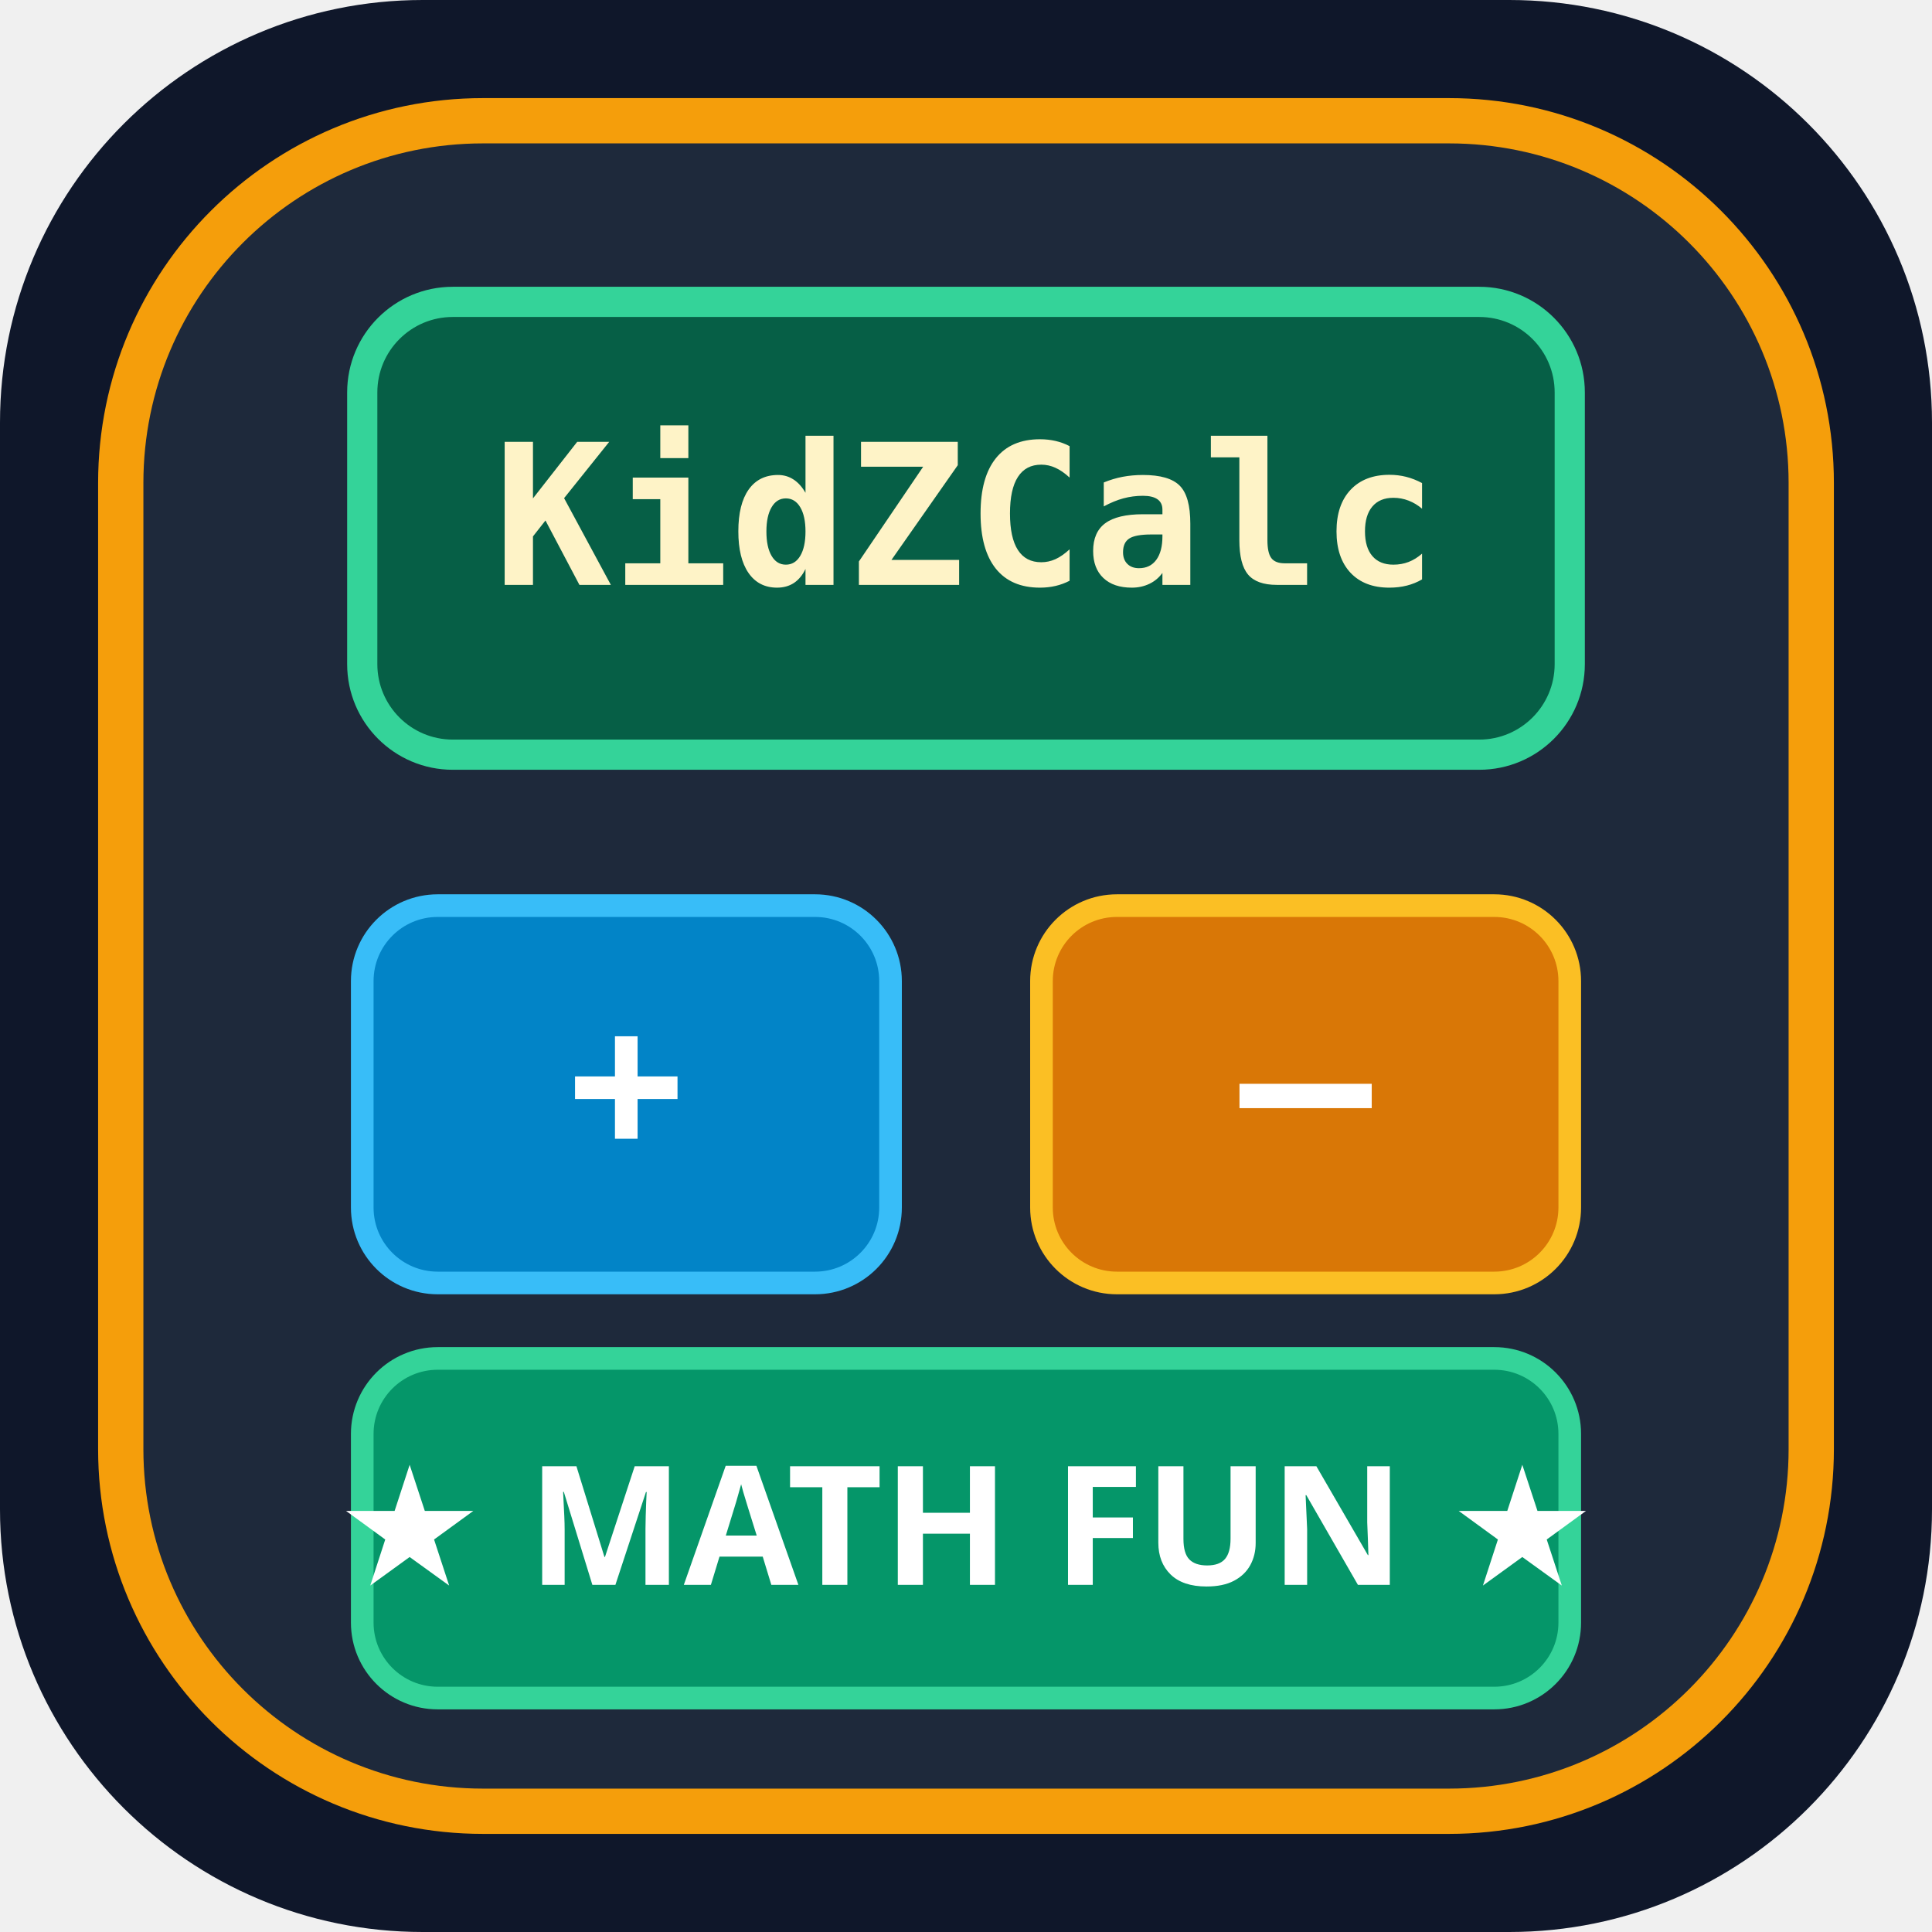
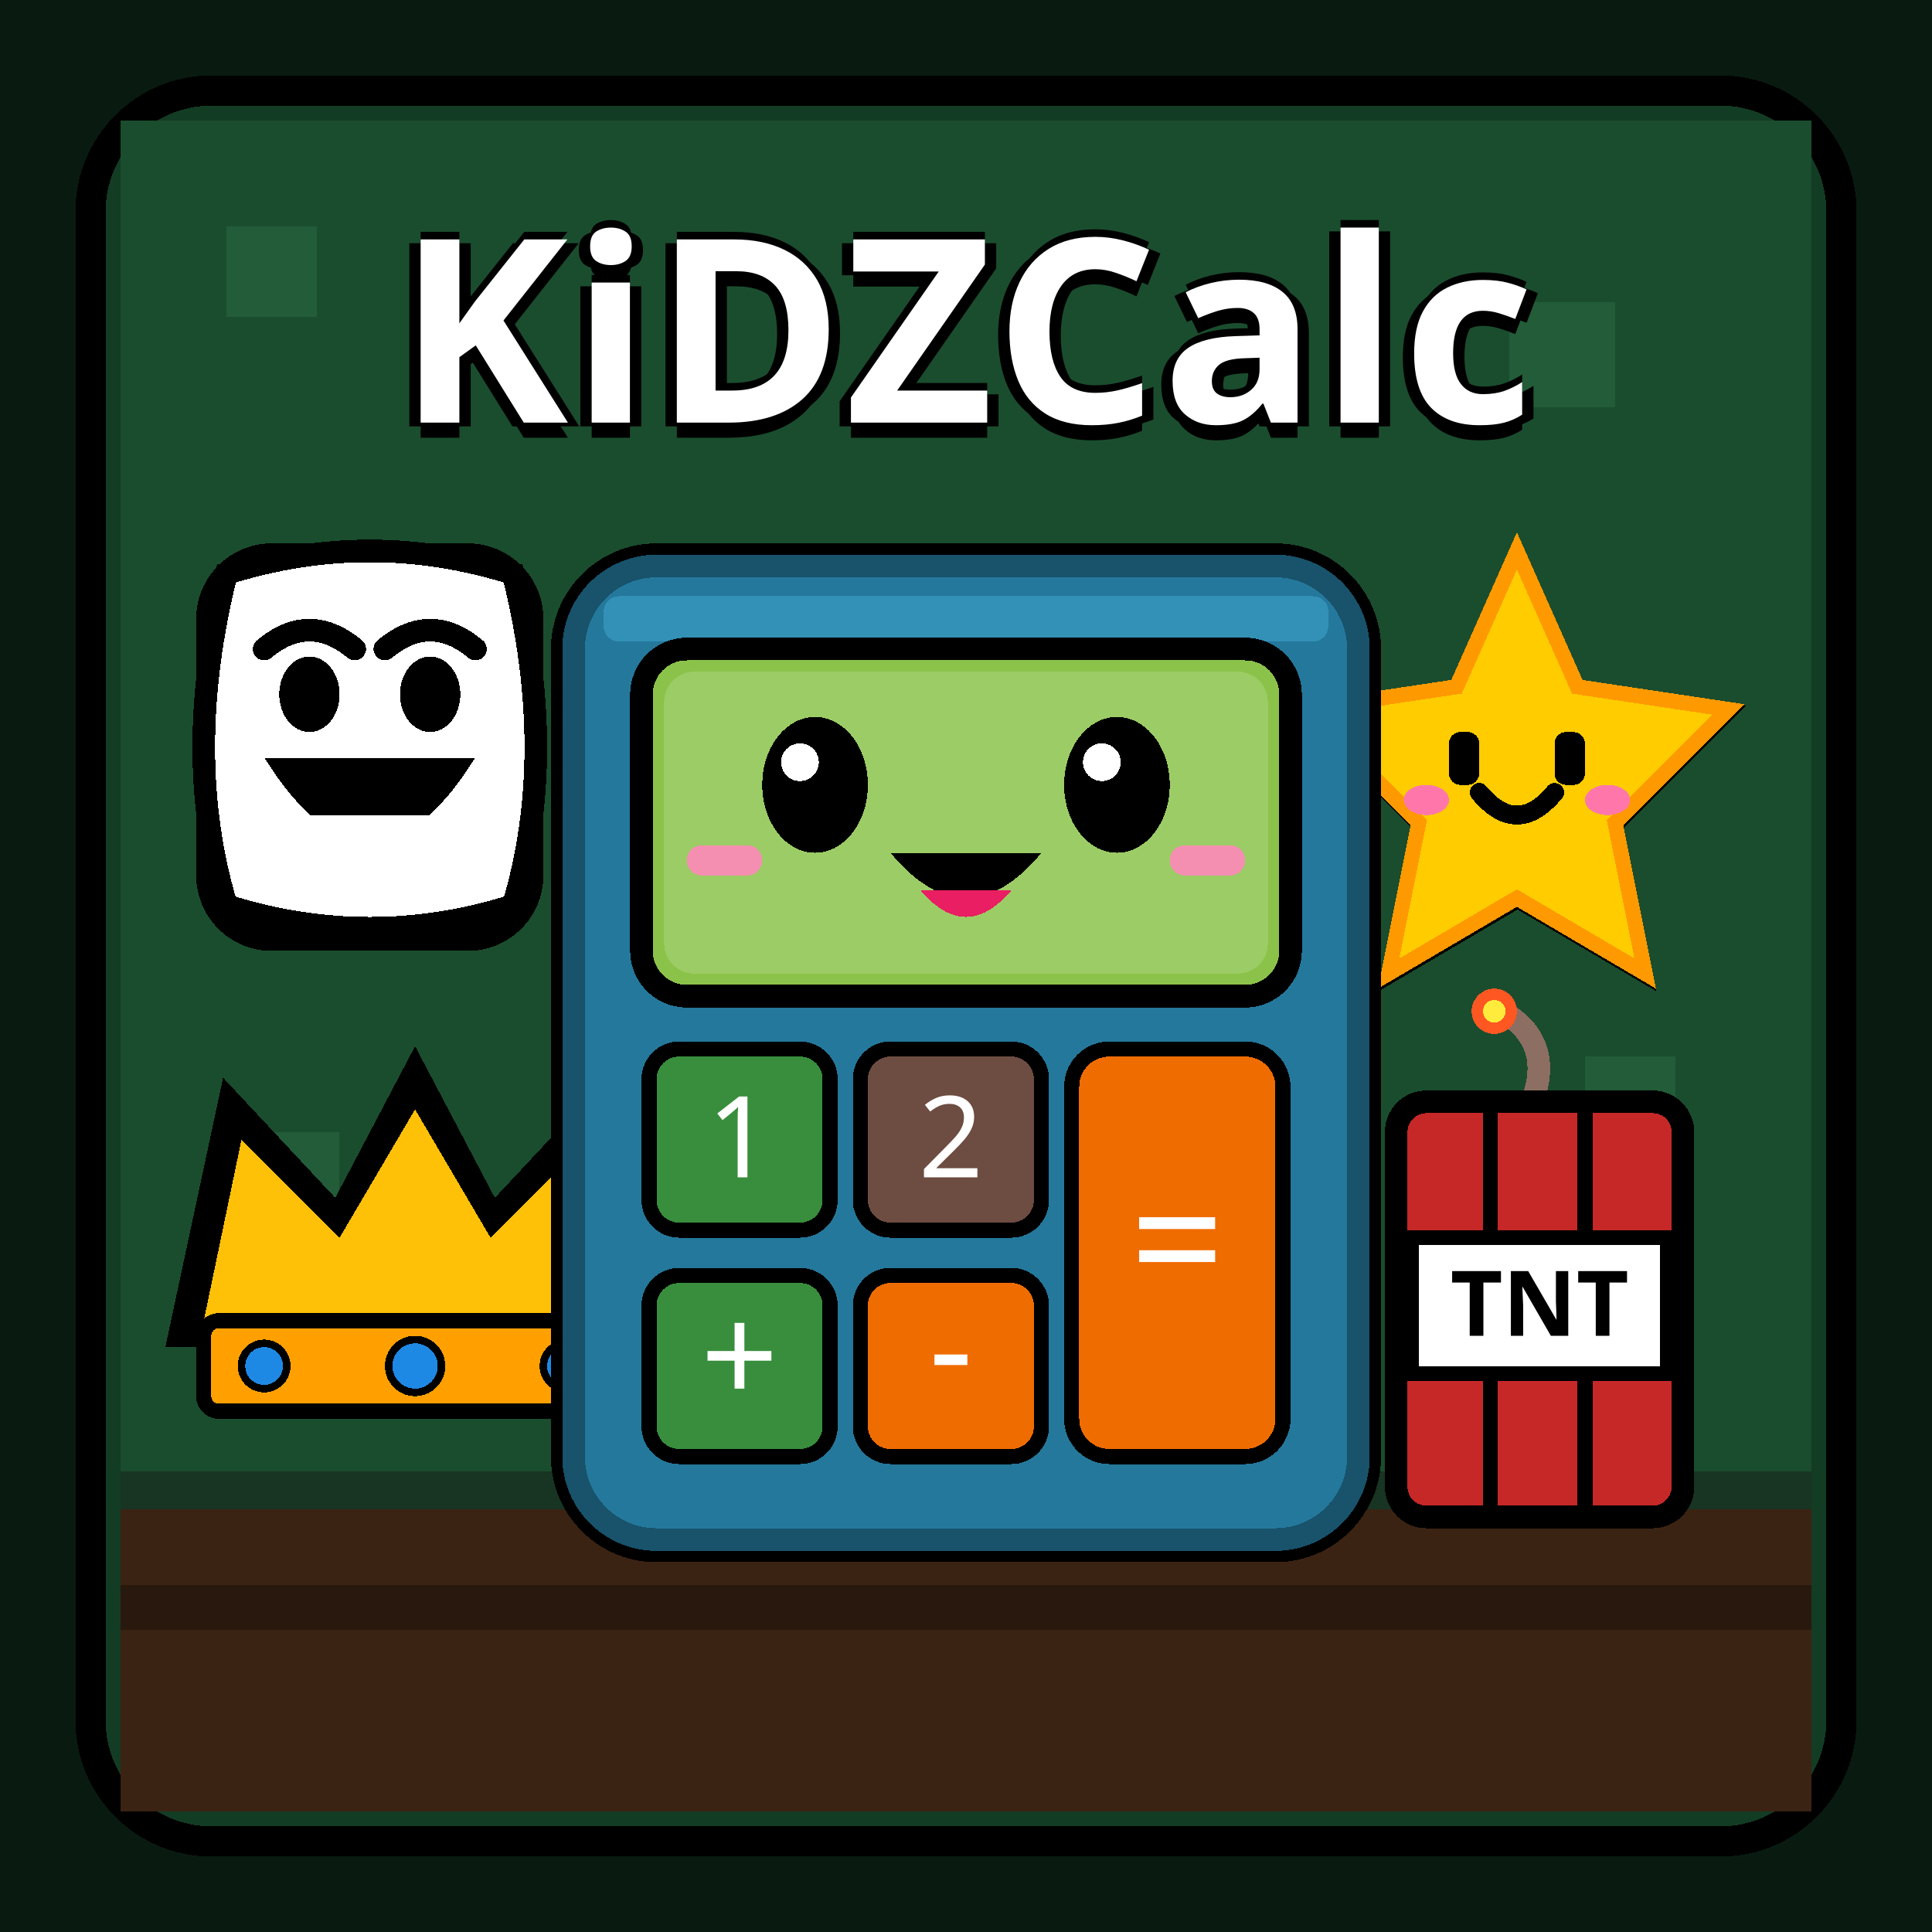
- <svg xmlns="http://www.w3.org/2000/svg" viewBox="0 0 512 512" width="512" height="512">
-   <rect width="512" height="512" rx="112" fill="#0f172a" />
-   <rect x="32" y="32" width="448" height="448" rx="96" fill="#1e293b" stroke="#f59e0b" stroke-width="12" />
-   <rect x="96" y="80" width="320" height="120" rx="24" fill="#065f46" stroke="#34d399" stroke-width="8" />
-   <text x="256" y="155" font-family="monospace, sans-serif" font-weight="900" font-size="52" fill="#fef3c7" text-anchor="middle">KidZCalc</text>
-   <rect x="96" y="240" width="140" height="100" rx="20" fill="#0284c7" stroke="#38bdf8" stroke-width="6" />
-   <text x="166" y="308" font-family="sans-serif" font-weight="bold" font-size="56" fill="#ffffff" text-anchor="middle">+</text>
-   <rect x="276" y="240" width="140" height="100" rx="20" fill="#d97706" stroke="#fbbf24" stroke-width="6" />
-   <text x="346" y="308" font-family="sans-serif" font-weight="bold" font-size="56" fill="#ffffff" text-anchor="middle">−</text>
-   <rect x="96" y="360" width="320" height="90" rx="20" fill="#059669" stroke="#34d399" stroke-width="6" />
-   <text x="256" y="420" font-family="sans-serif" font-weight="bold" font-size="44" fill="#ffffff" text-anchor="middle">★ MATH FUN ★</text>
+ <svg xmlns="http://www.w3.org/2000/svg" viewBox="0 0 512 512" width="512" height="512" shape-rendering="crispEdges">
+   <defs>
+     <style>
+       .bg-dark { fill: #0d2818; }
+       .bg-mid { fill: #164027; }
+       .bg-light { fill: #1e5233; }
+       .soil-dark { fill: #24140a; }
+       .soil-mid { fill: #382012; }
+       .soil-top { fill: #183321; }
+       .calc-body { fill: #23789b; }
+       .calc-dark { fill: #164e66; }
+       .calc-screen { fill: #a2d2a2; }
+       .text-white { fill: #ffffff; font-family: 'Courier New', monospace; font-weight: 900; }
+     </style>
+   </defs>
+   <rect x="0" y="0" width="512" height="512" fill="#091b10" />
+   <rect x="24" y="24" width="464" height="464" rx="32" fill="#133c24" stroke="#000000" stroke-width="8" />
+   <rect x="32" y="32" width="448" height="390" fill="#1a4d2e" />
+   <rect x="32" y="400" width="448" height="80" fill="#3b2313" />
+   <rect x="32" y="390" width="448" height="10" fill="#183422" />
+   <rect x="32" y="420" width="448" height="12" fill="#29180d" />
+   <rect x="60" y="60" width="24" height="24" fill="#225c38" />
+   <rect x="400" y="80" width="28" height="28" fill="#225c38" />
+   <rect x="70" y="300" width="20" height="20" fill="#225c38" />
+   <rect x="420" y="280" width="24" height="24" fill="#225c38" />
+   <text x="259" y="113" font-family="'Impact', 'Arial Black', sans-serif" font-weight="900" font-size="68" fill="#000000" text-anchor="middle" letter-spacing="1">KiDZCalc</text>
+   <text x="253" y="113" font-family="'Impact', 'Arial Black', sans-serif" font-weight="900" font-size="68" fill="#000000" text-anchor="middle" letter-spacing="1">KiDZCalc</text>
+   <text x="256" y="116" font-family="'Impact', 'Arial Black', sans-serif" font-weight="900" font-size="68" fill="#000000" text-anchor="middle" letter-spacing="1">KiDZCalc</text>
+   <text x="256" y="110" font-family="'Impact', 'Arial Black', sans-serif" font-weight="900" font-size="68" fill="#000000" text-anchor="middle" letter-spacing="1">KiDZCalc</text>
+   <text x="256" y="112" font-family="'Impact', 'Arial Black', sans-serif" font-weight="900" font-size="68" fill="#ffffff" text-anchor="middle" letter-spacing="1">KiDZCalc</text>
+   <g transform="translate(48, 140)">
+     <rect x="4" y="4" width="92" height="108" rx="20" fill="#000000" />
+     <path d="M 12,12 Q 50,0 88,12 Q 100,60 88,100 Q 50,112 12,100 Q 0,60 12,12 Z" fill="#ffffff" stroke="#000000" stroke-width="6" />
+     <path d="M 22,32 Q 34,22 46,32" stroke="#000000" stroke-width="6" fill="none" stroke-linecap="round" />
+     <path d="M 54,32 Q 66,22 78,32" stroke="#000000" stroke-width="6" fill="none" stroke-linecap="round" />
+     <ellipse cx="34" cy="44" rx="8" ry="10" fill="#000000" />
+     <ellipse cx="66" cy="44" rx="8" ry="10" fill="#000000" />
+     <path d="M 24,62 Q 50,102 76,62 Z" fill="#000000" stroke="#000000" stroke-width="2" />
+     <path d="M 32,76 Q 50,96 68,76 Z" fill="#ffffff" />
+   </g>
+   <g transform="translate(346, 146)">
+     <polygon points="56,0 72,36 112,42 82,72 90,112 56,92 22,112 30,72 0,42 40,36" fill="#000000" transform="scale(1.08) translate(-4, -4)" />
+     <polygon points="56,0 72,36 112,42 82,72 90,112 56,92 22,112 30,72 0,42 40,36" fill="#ffcc00" stroke="#ff9900" stroke-width="4" />
+     <rect x="38" y="48" width="8" height="14" fill="#000000" rx="3" />
+     <rect x="66" y="48" width="8" height="14" fill="#000000" rx="3" />
+     <ellipse cx="32" cy="66" rx="6" ry="4" fill="#ff77aa" />
+     <ellipse cx="80" cy="66" rx="6" ry="4" fill="#ff77aa" />
+     <path d="M 46,64 Q 56,76 66,64" stroke="#000000" stroke-width="5" fill="none" stroke-linecap="round" />
+   </g>
+   <g transform="translate(42, 280)">
+     <path d="M 8,72 L 20,16 L 48,46 L 68,8 L 88,46 L 116,16 L 128,72 Z" fill="#000000" stroke="#000000" stroke-width="10" stroke-linejoin="miter" />
+     <path d="M 12,70 L 22,22 L 48,48 L 68,14 L 88,48 L 114,22 L 124,70 Z" fill="#ffc107" />
+     <rect x="12" y="70" width="112" height="24" rx="4" fill="#ffa000" stroke="#000000" stroke-width="4" />
+     <circle cx="28" cy="82" r="6" fill="#1e88e5" stroke="#000000" stroke-width="2" />
+     <circle cx="68" cy="82" r="7" fill="#1e88e5" stroke="#000000" stroke-width="2" />
+     <circle cx="108" cy="82" r="6" fill="#1e88e5" stroke="#000000" stroke-width="2" />
+   </g>
+   <g transform="translate(362, 268)">
+     <path d="M 44,24 Q 50,8 36,0" stroke="#8d6e63" stroke-width="6" fill="none" />
+     <circle cx="34" cy="0" r="6" fill="#ff5722" />
+     <circle cx="34" cy="0" r="3" fill="#ffeb3b" />
+     <rect x="8" y="24" width="76" height="110" rx="8" fill="#c62828" stroke="#000000" stroke-width="6" />
+     <line x1="33" y1="24" x2="33" y2="134" stroke="#000000" stroke-width="4" />
+     <line x1="58" y1="24" x2="58" y2="134" stroke="#000000" stroke-width="4" />
+     <rect x="12" y="60" width="68" height="36" fill="#ffffff" stroke="#000000" stroke-width="4" />
+     <text x="46" y="86" font-family="'Impact', sans-serif" font-weight="bold" font-size="24" fill="#000000" text-anchor="middle">TNT</text>
+   </g>
+   <g transform="translate(152, 150)">
+     <rect x="-6" y="-6" width="220" height="270" rx="28" fill="#000000" />
+     <rect x="0" y="0" width="208" height="258" rx="22" fill="#24789b" stroke="#18526b" stroke-width="6" />
+     <rect x="8" y="8" width="192" height="12" rx="4" fill="#3ea0c8" opacity="0.6" />
+     <rect x="18" y="22" width="172" height="92" rx="12" fill="#8bc34a" stroke="#000000" stroke-width="6" />
+     <rect x="24" y="28" width="160" height="80" rx="8" fill="#9ccc65" />
+     <ellipse cx="64" cy="58" rx="14" ry="18" fill="#000000" />
+     <ellipse cx="144" cy="58" rx="14" ry="18" fill="#000000" />
+     <circle cx="60" cy="52" r="5" fill="#ffffff" />
+     <circle cx="140" cy="52" r="5" fill="#ffffff" />
+     <rect x="30" y="74" width="20" height="8" rx="4" fill="#f48fb1" />
+     <rect x="158" y="74" width="20" height="8" rx="4" fill="#f48fb1" />
+     <path d="M 84,76 Q 104,100 124,76 Z" fill="#000000" />
+     <path d="M 92,86 Q 104,100 116,86 Z" fill="#e91e63" />
+     <rect x="20" y="128" width="48" height="48" rx="8" fill="#388e3c" stroke="#000000" stroke-width="4" />
+     <text x="44" y="162" font-family="'Impact', sans-serif" font-size="30" fill="#ffffff" text-anchor="middle">1</text>
+     <rect x="76" y="128" width="48" height="48" rx="8" fill="#6d4c41" stroke="#000000" stroke-width="4" />
+     <text x="100" y="162" font-family="'Impact', sans-serif" font-size="30" fill="#ffffff" text-anchor="middle">2</text>
+     <rect x="132" y="128" width="56" height="108" rx="10" fill="#ef6c00" stroke="#000000" stroke-width="4" />
+     <text x="160" y="194" font-family="'Impact', sans-serif" font-size="44" fill="#ffffff" text-anchor="middle">=</text>
+     <rect x="20" y="188" width="48" height="48" rx="8" fill="#388e3c" stroke="#000000" stroke-width="4" />
+     <text x="44" y="222" font-family="'Impact', sans-serif" font-size="36" fill="#ffffff" text-anchor="middle">+</text>
+     <rect x="76" y="188" width="48" height="48" rx="8" fill="#ef6c00" stroke="#000000" stroke-width="4" />
+     <text x="100" y="220" font-family="'Impact', sans-serif" font-size="36" fill="#ffffff" text-anchor="middle">-</text>
+   </g>
</svg>
